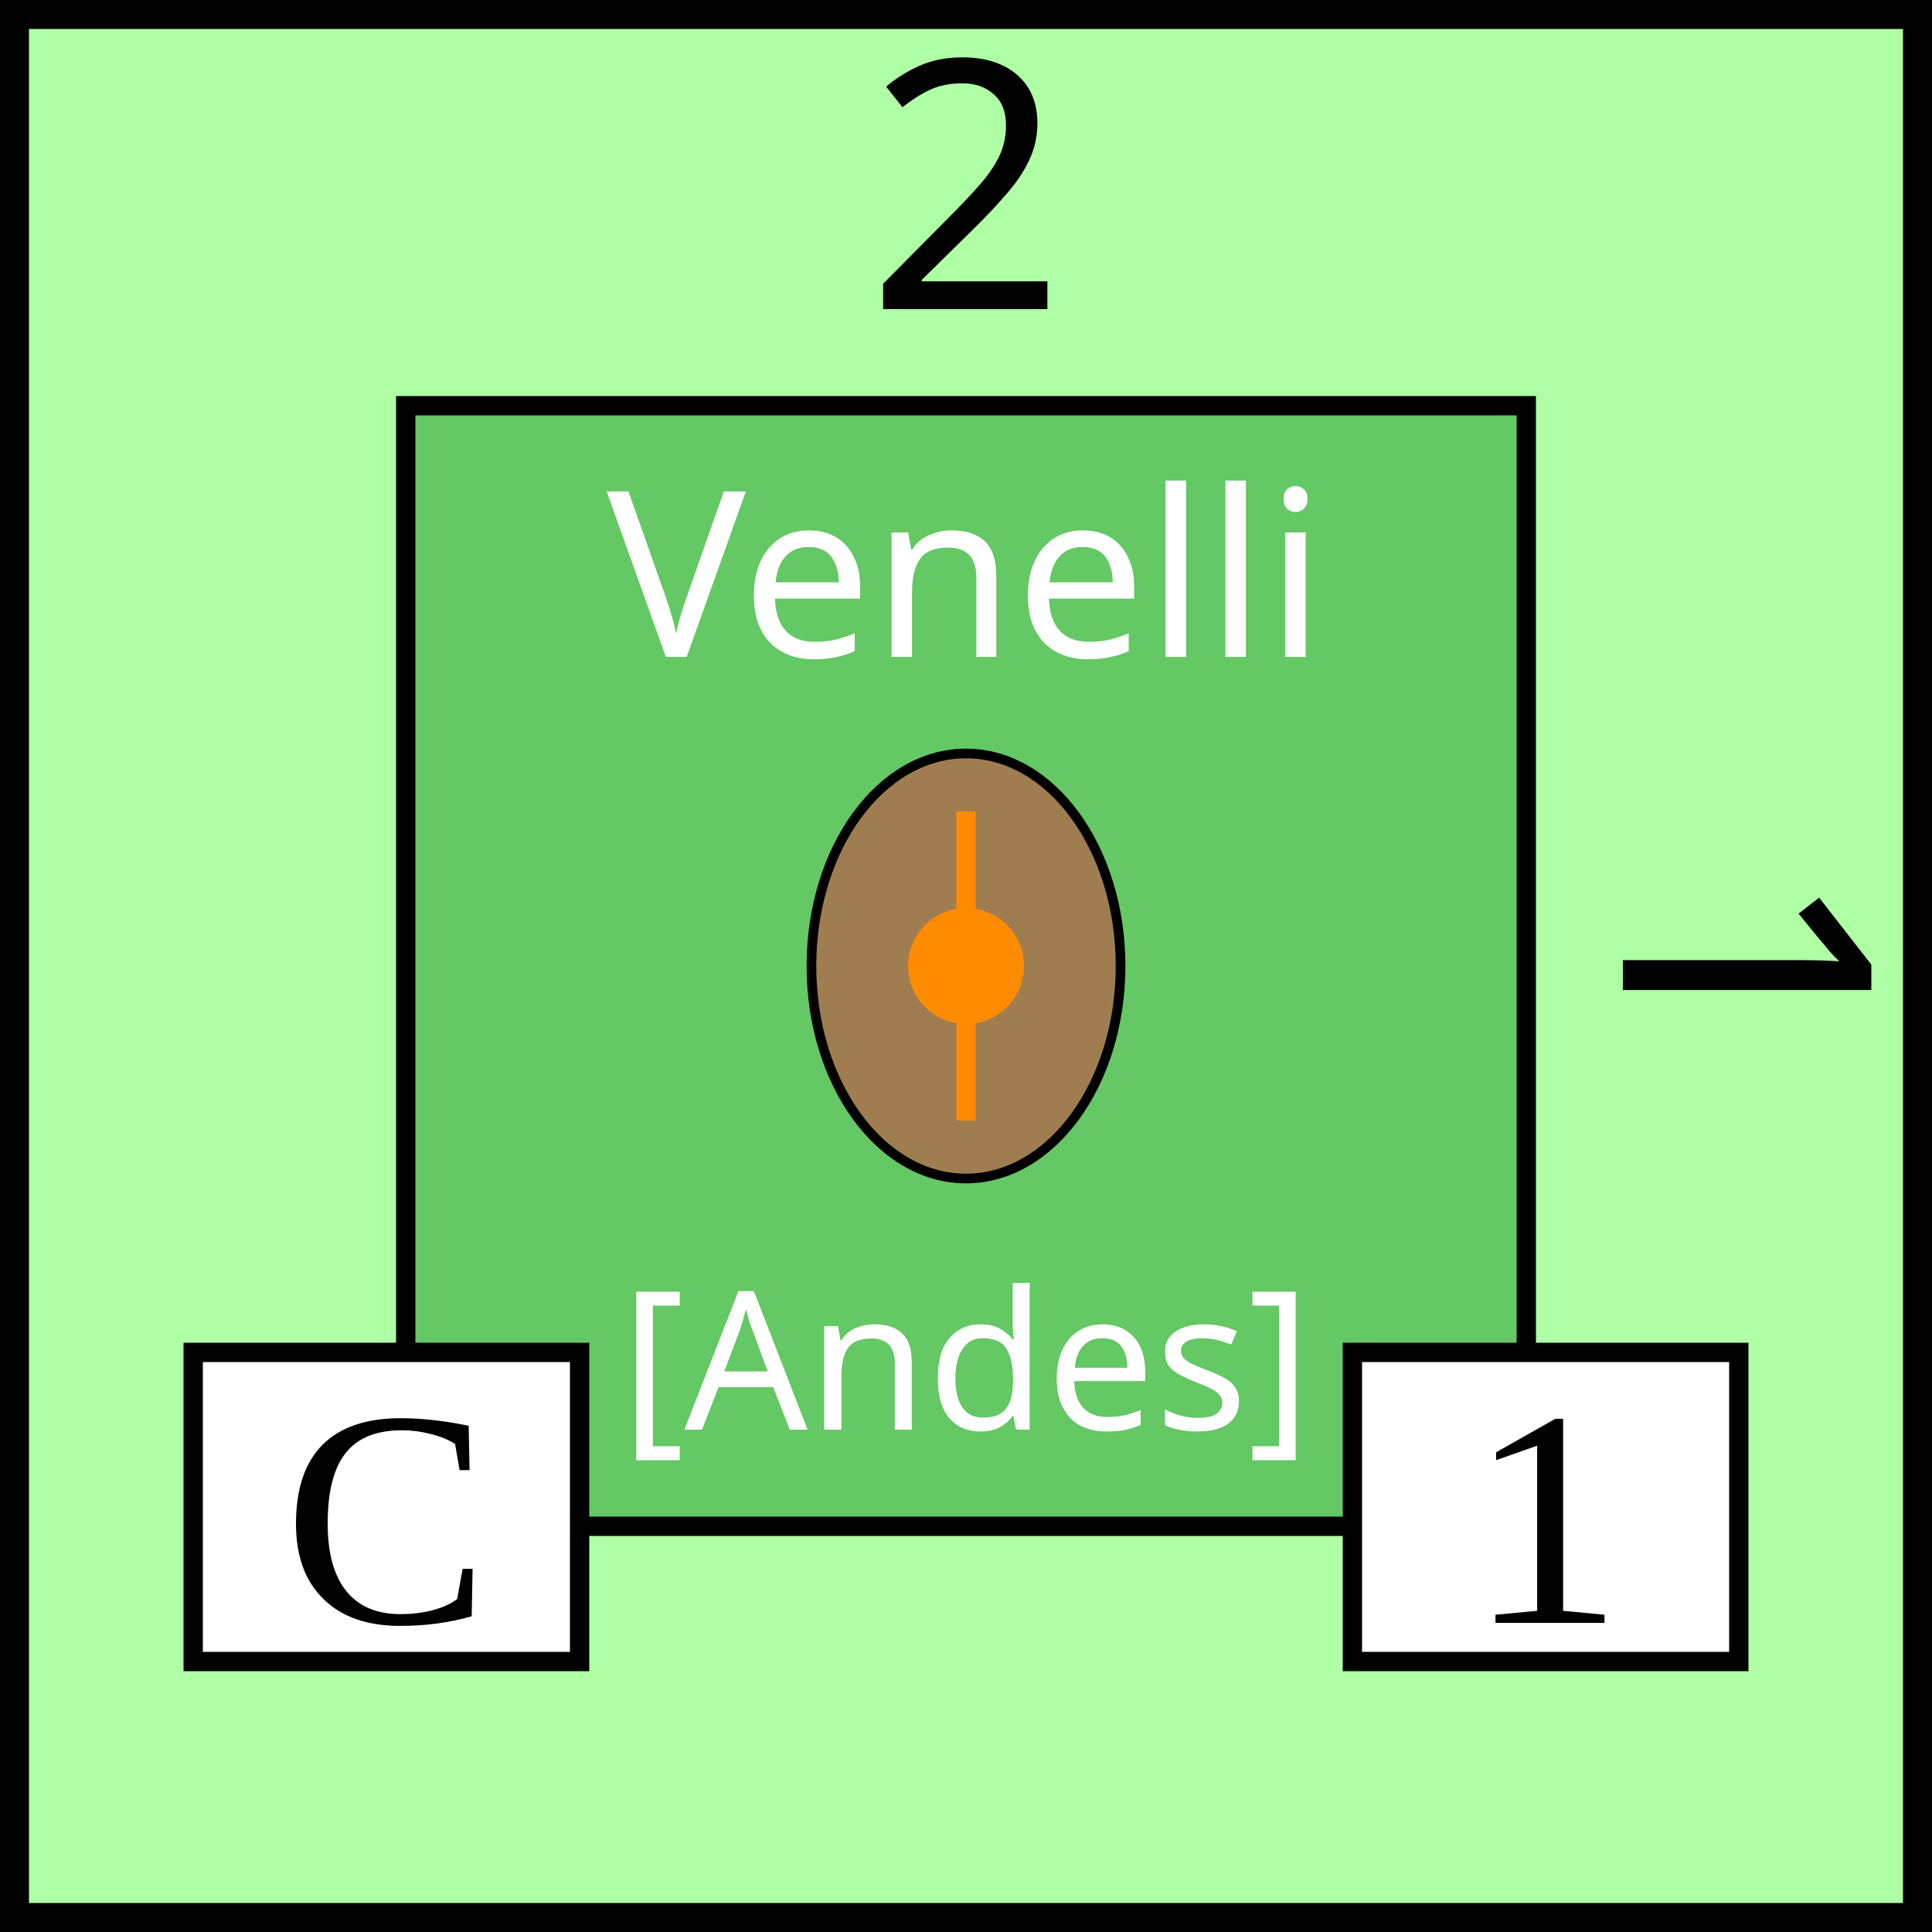
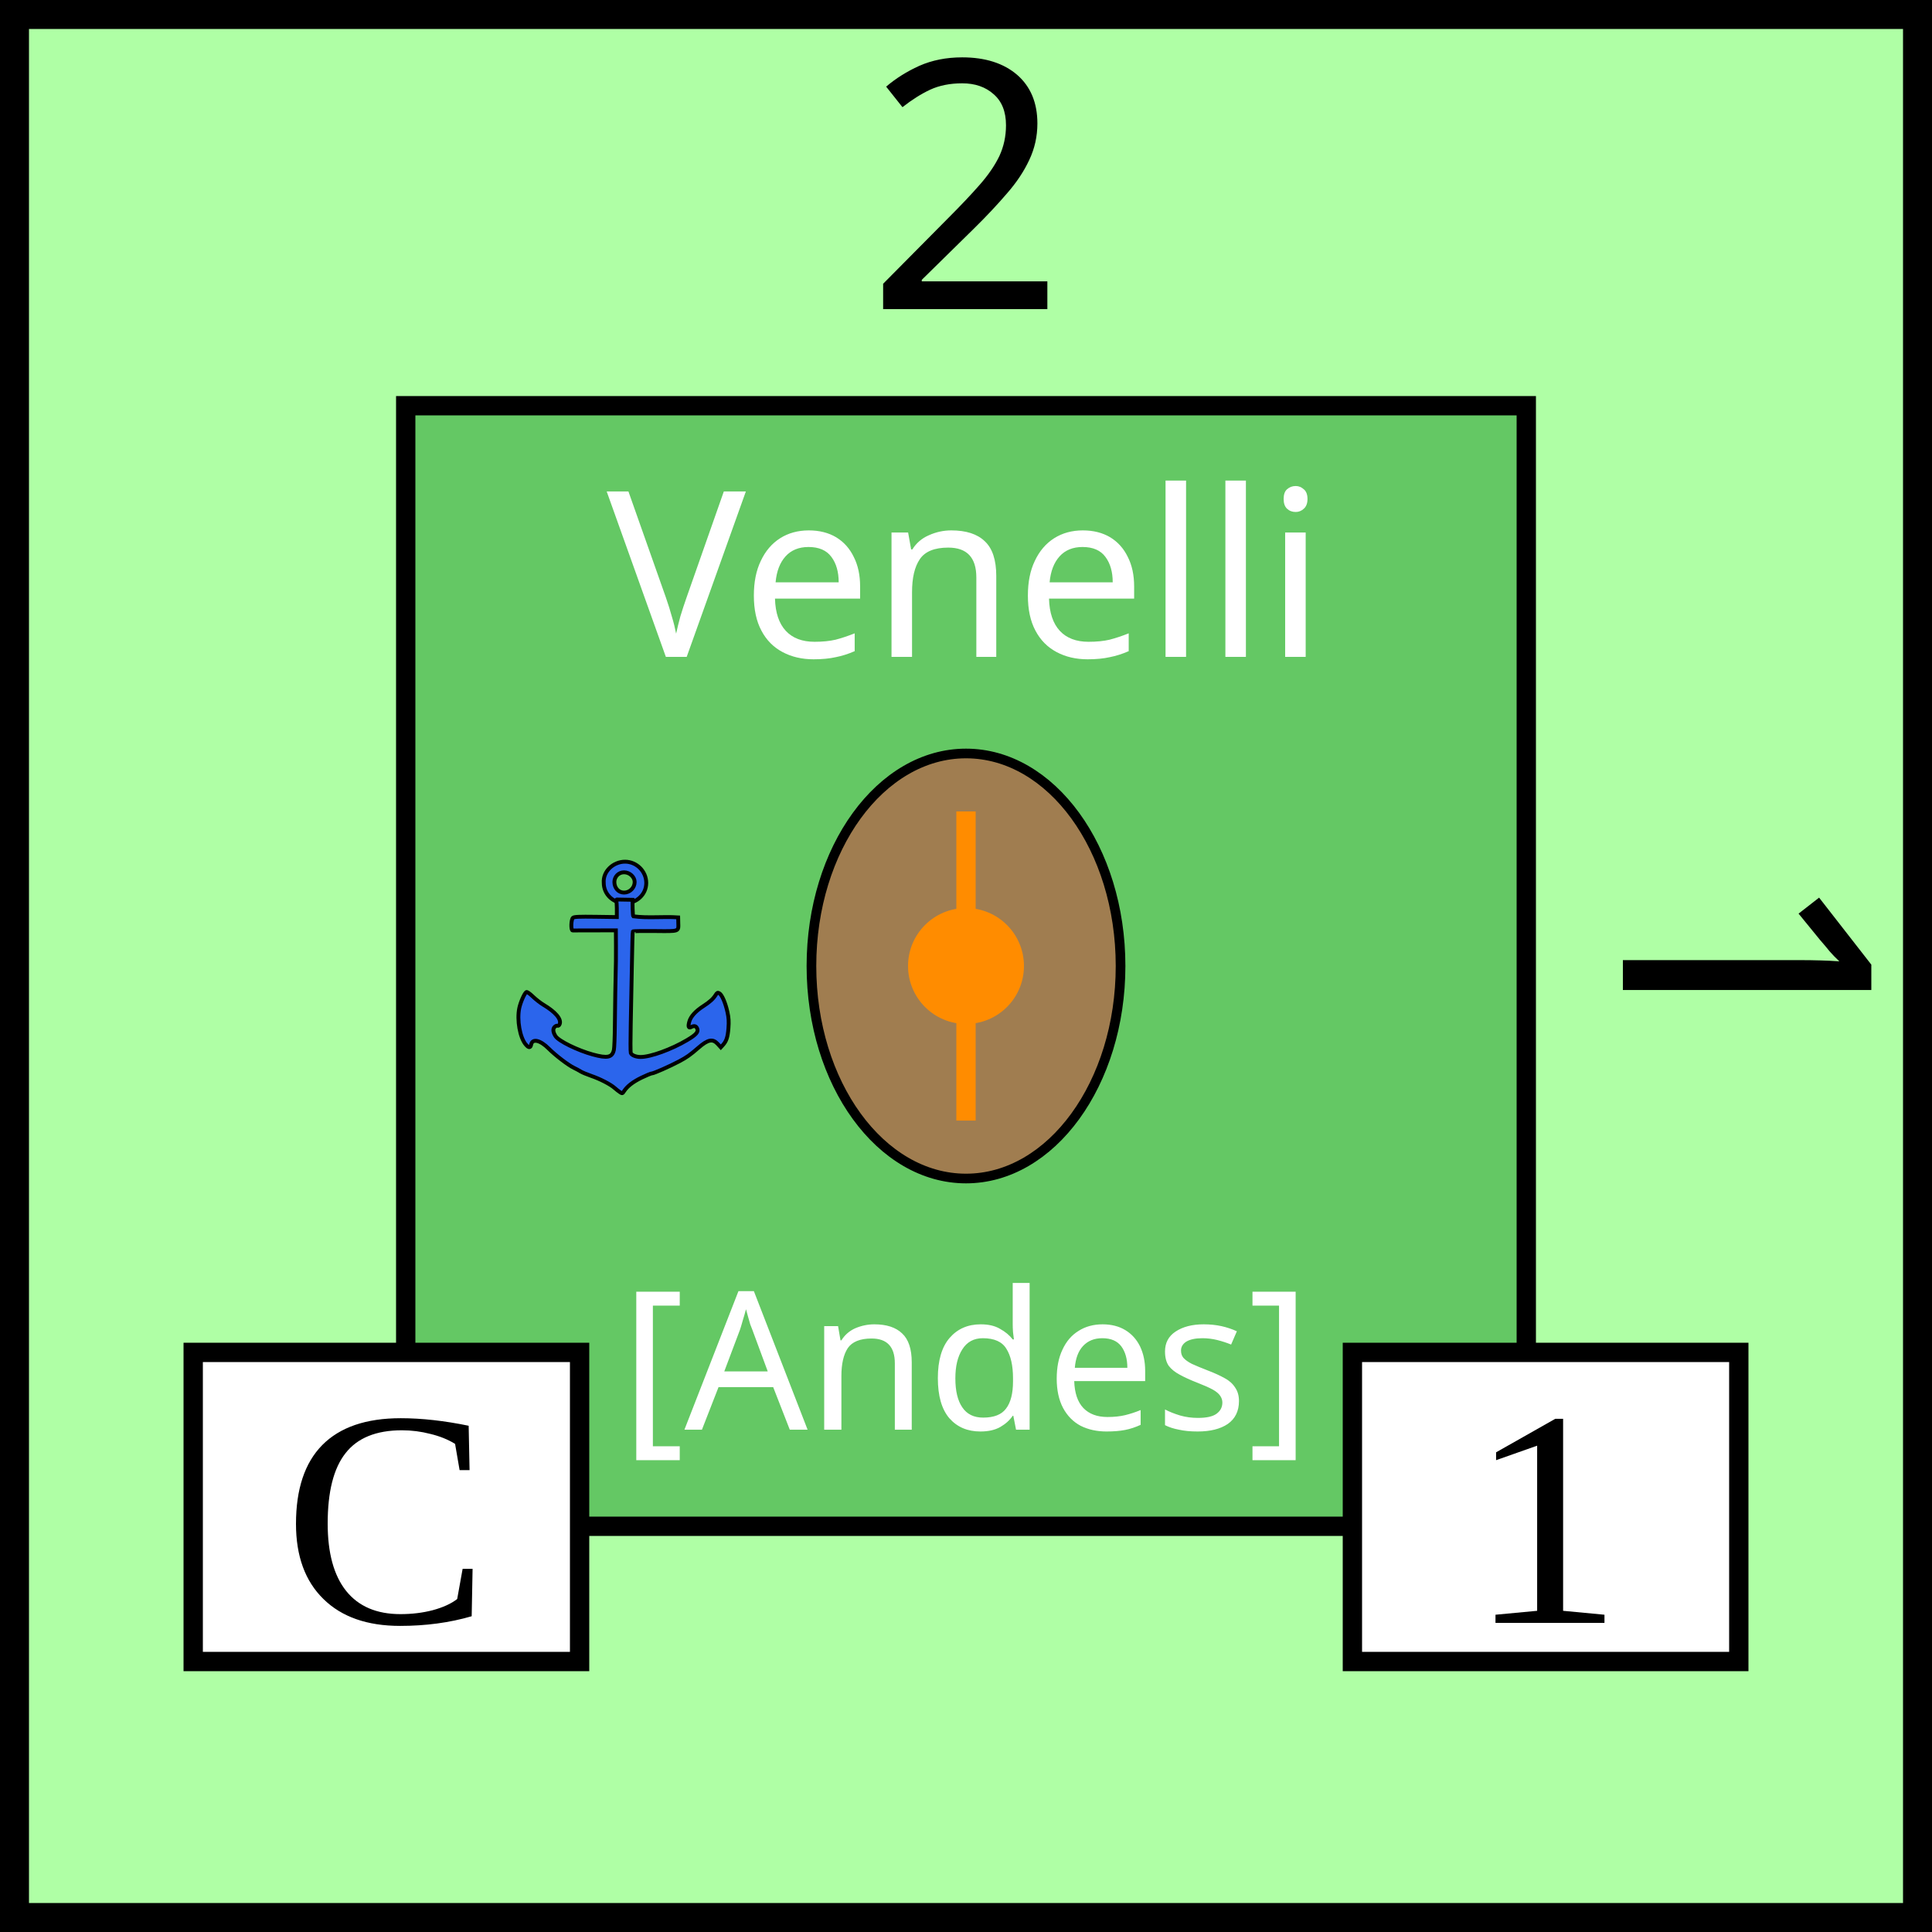
- <svg xmlns="http://www.w3.org/2000/svg" viewBox="0 0 100 100" width="100" height="100">
+ <svg xmlns="http://www.w3.org/2000/svg" xmlns:xlink="http://www.w3.org/1999/xlink" viewBox="0 0 100 100" width="100" height="100">
+   <defs>
+     <g id="anchor" transform="scale(0.05)" stroke="black" fill="#2B65EC" stroke-width="4">
+       <path d="M 127 32 C 115 32 104 42 105 54 C 105 66 115 75 127 75 C 139 75 149 66 149 54 C 149 42 139 32 127 32 z M 126 43 C 132 43 137 48 137 53 C 137 59 132 64 126 64 C 120 64 116 59 116 53 C 116 48 120 43 126 43 z " />
+       <path d="M118.537,71.179c-1.053-0.019,0,2.075,0,9.084v9.084l-21.881-0.306   c-17.203-0.24-22.227-0.018-23.5,1.038c-2.036,1.689-2.356,13.078-0.369,13.135l44.75-0.104c0.05,10.689,0.189,21.379,0.053,32.069   c-0.504,22.08-0.892,44.162-1.097,66.247c-0.09,11.96-0.545,23.436-1.011,25.5c-1.754,7.78-6.661,8.837-21.785,4.691   c-15.729-4.312-35.264-13.896-38.552-18.913c-2.614-3.99-3.022-7.41-1.133-9.498c0.942-1.041,2.342-1.65,3.112-1.355   c0.851,0.326,1.746-0.386,2.284-1.817c1.893-5.04-4.426-12.489-16.872-19.89c-3.025-1.799-7.975-5.662-11-8.584   c-3.174-3.066-5.973-5.012-6.619-4.598c-2.009,1.287-6.12,10.584-7.383,16.697c-2.539,12.288,0.683,30.421,6.668,37.535   c3.16,3.756,4.923,3.788,5.659,0.105c1.298-6.49,9.375-4.617,18.174,4.211c6.964,6.988,20.225,17.118,26,19.862   c2.2,1.045,5.35,2.744,7,3.776c1.65,1.031,6.6,3.107,11,4.611c9.218,3.153,20.012,8.735,24.287,12.56   c1.624,1.452,4.076,3.378,5.45,4.277c2.403,1.575,2.562,1.538,4.194-0.954c3.399-5.188,9.264-9.729,18.146-14.049   c4.992-2.43,9.828-4.416,10.744-4.416c1.949,0,18.395-7.275,28.301-12.521c7.764-4.11,11.26-6.587,19.934-14.121   c9.791-8.505,14.745-9.466,19.884-3.856l3.208,3.503l2.061-2.253c3.727-4.075,5.098-8.172,5.818-17.383   c0.551-7.043,0.316-10.867-1.037-16.98c-2.142-9.658-5.73-17.913-8.414-19.35c-1.695-0.906-2.271-0.645-3.72,1.693   c-2.519,4.065-6.036,7.262-12.812,11.642c-8.113,5.244-13.01,10.649-14.516,16.026c-1.453,5.193-0.791,7.079,1.968,5.603   c3.01-1.611,4.971-1.172,6.13,1.374c1.633,3.582-0.819,6.465-10.299,12.104c-16.191,9.631-37.9,17.52-48.216,17.52   c-4.868,0-9.438-1.883-10.171-4.189c-0.353-1.112-0.371-14.237-0.04-29.166c0.331-14.93,0.866-42.664,1.189-61.633   c0.323-18.969,0.739-34.734,0.925-35.034c0.186-0.299,10.497-0.45,22.916-0.334c25.764,0.24,24.408,0.724,24.195-8.643l-0.125-5.5   c-15.387-1.079-31.138,0.942-46.46-1.126c-0.289-0.29-0.592-3.854-0.672-7.92l-0.146-9.167L118.537,71.179z" />
+     </g>
+   </defs>
  <rect id="background" fill="rgb(175,255,165)" height="100" width="100" stroke="black" stroke-width="3" />
  <g id="tribe" text-anchor="middle" font-size="12" font-family="Papyrus">
    <rect x="21" y="21" width="58" height="58" fill="rgb(100,200,100)" stroke="black" />
    <text x="50" y="34" fill="white" font-size="12">Venelli</text>
    <text x="50" y="74" font-size="10" fill="white">[Andes]</text>
    <ellipse id="shield" cx="50" cy="50" rx="8" ry="11" fill="rgb(160,125,80)" stroke="black" stroke-width="0.5" />
    <circle cx="50" cy="50" r="3" fill="darkorange" />
    <line x1="50" y1="42" x2="50" y2="58" stroke="darkorange" />
+     <use x="26" y="43" xlink:href="#anchor" />
  </g>
  <g id="attributes" text-anchor="middle" font-size="16">
    <rect id="initiative" x="10" y="70" height="16" width="20" fill="white" stroke="black" />
    <text x="20" y="84">C</text>
    <rect id="firepower" x="70" y="70" height="16" width="20" fill="white" stroke="black" />
    <text x="80" y="84">1</text>
  </g>
  <g id="strength" text-anchor="middle" font-family="Papyrus" font-size="18">
    <text x="50" y="16">2</text>
    <text x="50" y="16" transform="rotate(90,50,50)">1</text>
  </g>
</svg>
